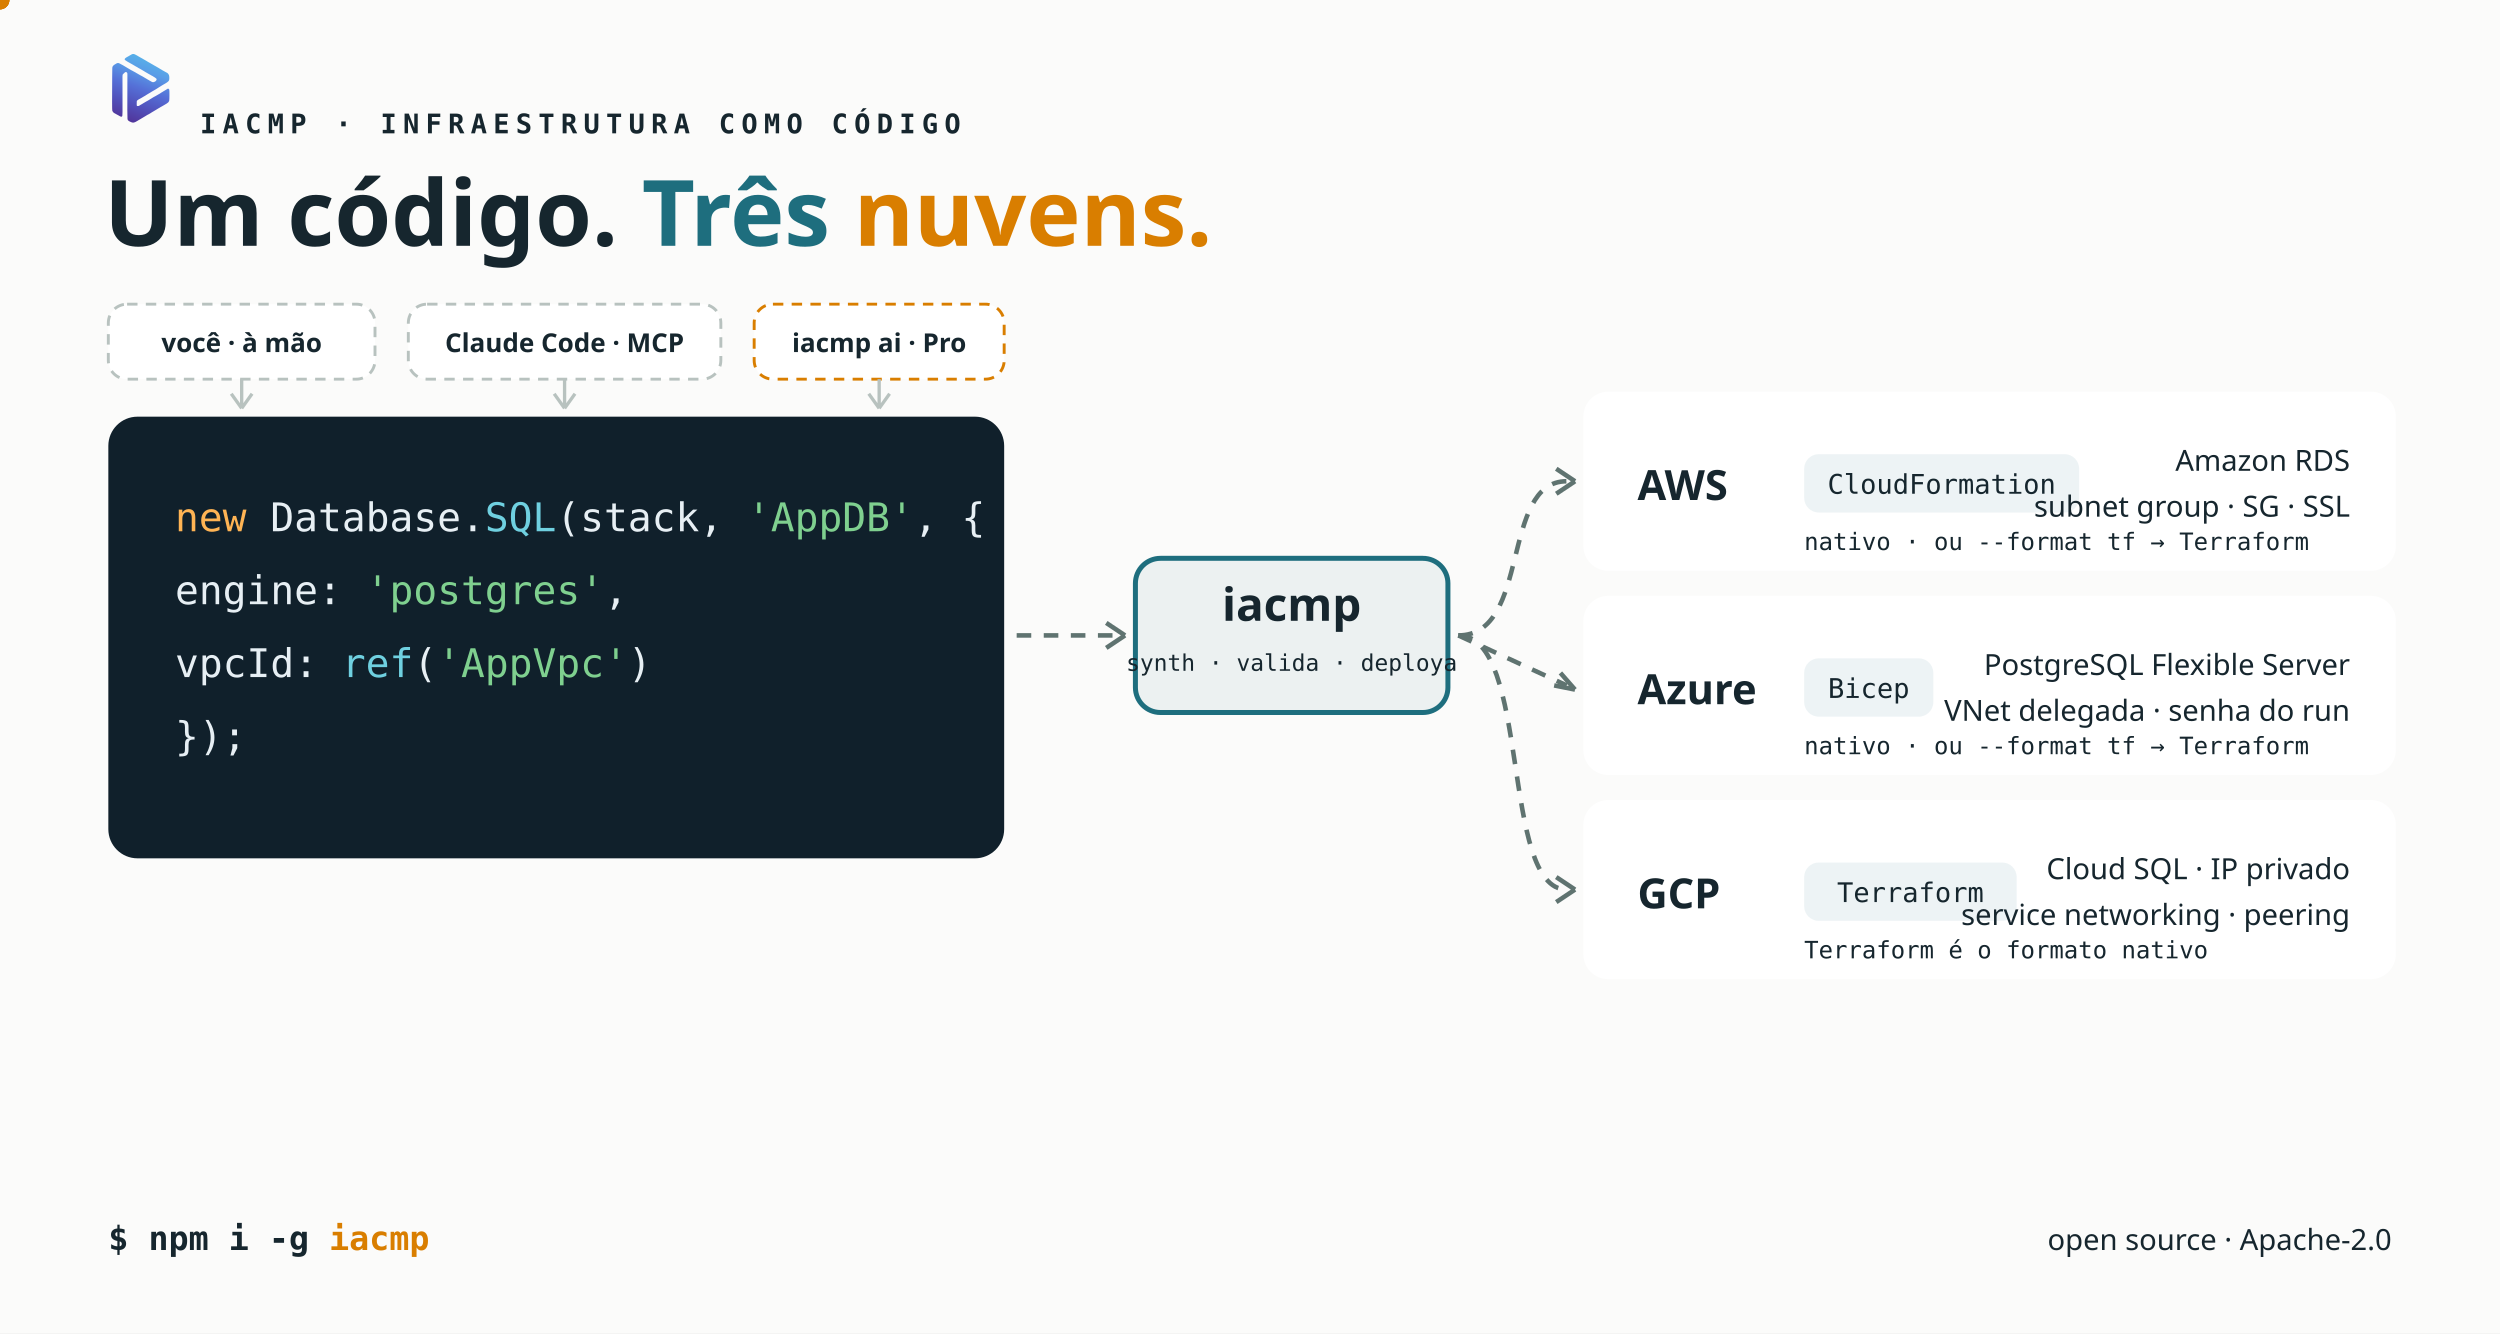
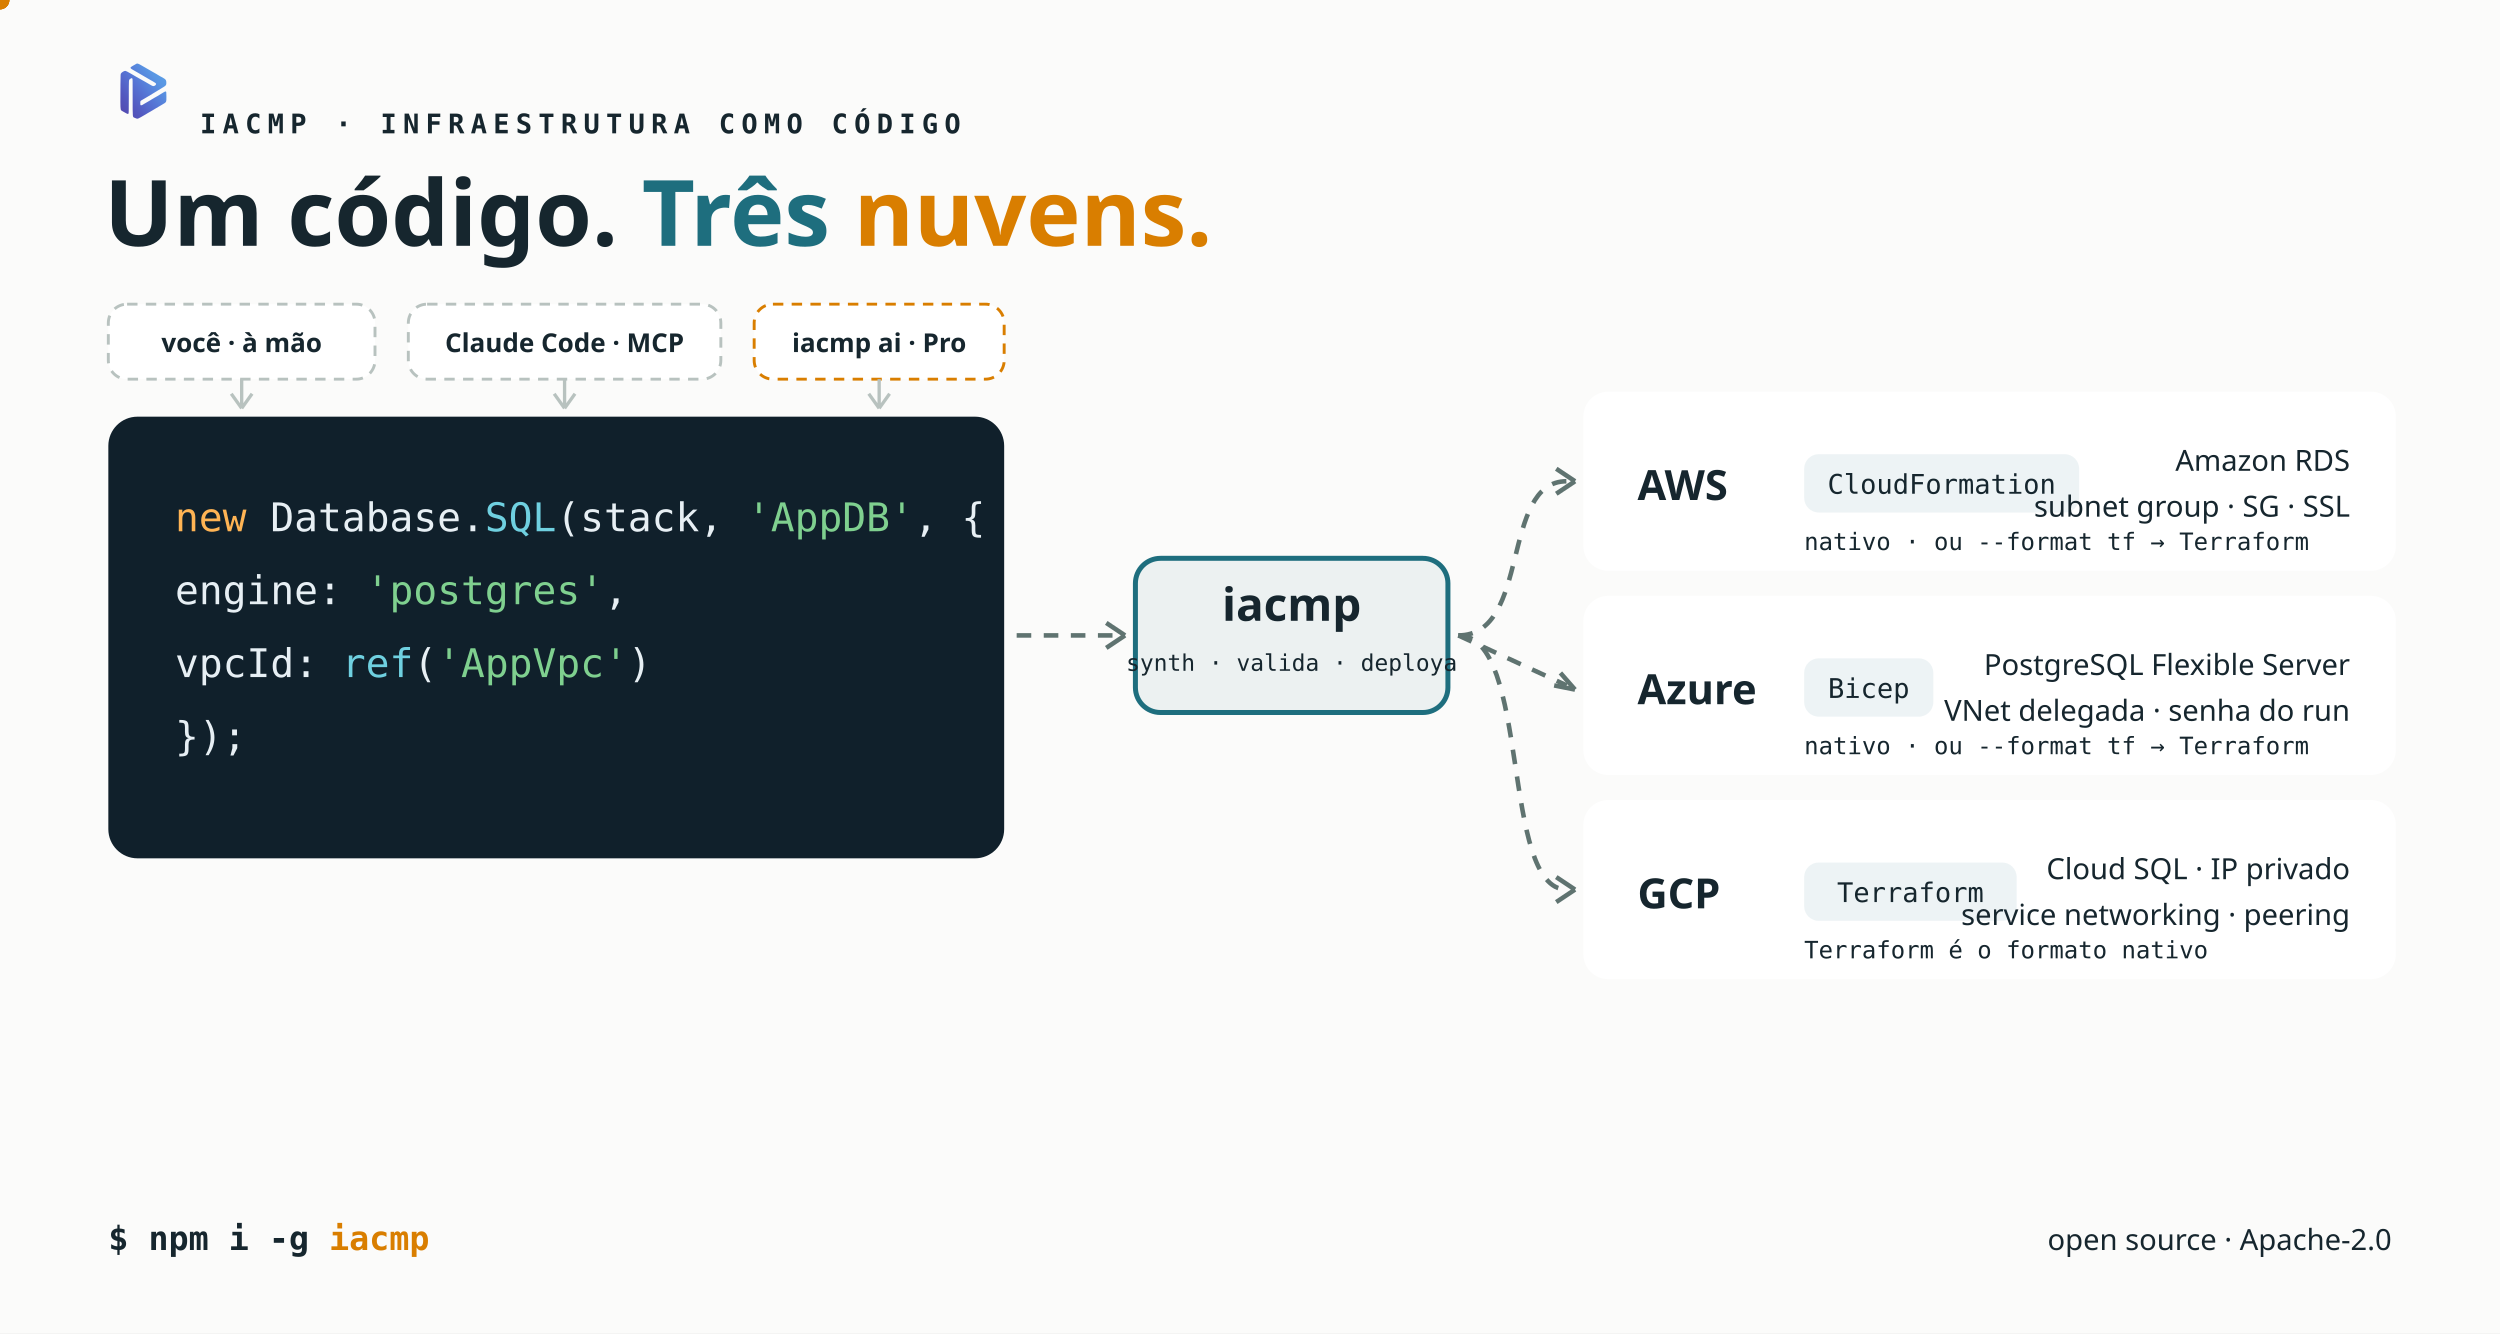
<svg xmlns="http://www.w3.org/2000/svg" viewBox="0 0 1200 640" font-family="'Avenir Next','Segoe UI',system-ui,sans-serif">
  <defs>
-     <linearGradient id="lgMark" x1="0.65" y1="1" x2="0.35" y2="0">
-       <stop offset="0" stop-color="#56B8E9" />
-       <stop offset="0.25" stop-color="#599DE7" />
-       <stop offset="0.5" stop-color="#5570D7" />
-       <stop offset="0.75" stop-color="#5151BB" />
-       <stop offset="1" stop-color="#51359A" />
+     <linearGradient id="lgMark" x1="1" y1="1" x2="0" y2="0">
+       <stop offset="0" stop-color="#5BA4E7" />
+       <stop offset="0.25" stop-color="#5996E3" />
+       <stop offset="0.5" stop-color="#5675D5" />
+       <stop offset="0.75" stop-color="#5358BF" />
+       <stop offset="1" stop-color="#5344AA" />
    </linearGradient>
  </defs>
  <style>
  .march { stroke-dasharray: 7 6; animation: march 1.5s linear infinite; }
  @keyframes march { to { stroke-dashoffset: -13; } }
  .pulse { fill: #D97E00; }
  .p1 { offset-path: path('M488 305 L 540 305'); animation: tr 3s linear infinite; }
  .p2 { offset-path: path('M700 305 C 735 305 720 231 756 231'); animation: tr 3s linear infinite .4s; }
  .p3 { offset-path: path('M700 305 L 756 329'); animation: tr 3s linear infinite .8s; }
  .p4 { offset-path: path('M700 305 C 735 305 720 427 756 427'); animation: tr 3s linear infinite 1.2s; }
  @keyframes tr { from { offset-distance: 0%; opacity: 0; } 15% { opacity: 1; } 85% { opacity: 1; } to { offset-distance: 100%; opacity: 0; } }
  .card { animation: glow 4.5s ease-in-out infinite; }
  .c2 { animation-delay: .7s; } .c3 { animation-delay: 1.4s; }
  @keyframes glow { 0%, 100% { stroke: #D8DDDB; } 30% { stroke: #1E6E7E; } }
  text { fill: #16262E; }
  .code { fill: #E7EFF4; }
  .mono { font-family: ui-monospace,'SF Mono',Menlo,Consolas,monospace; }
</style>
  <rect width="1200" height="640" fill="#FBFBFA" />
-   <g transform="translate(52,24) scale(0.34)">
-     <g transform="scale(0.151515)">
-       <g transform="translate(0,720) scale(0.1,-0.1)" fill="url(#lgMark)" stroke="none">
-         <path d="M2175 6793 c-38 -20 -81 -44 -94 -54 -13 -11 -29 -19 -37 -19 -7 0 -25 -11 -41 -24 -15 -13 -48 -33 -73 -45 -86 -42 -128 -66 -146 -83 -11 -9 -35 -23 -54 -32 -104 -48 -210 -148 -210 -198 0 -45 67 -111 162 -159 22 -11 50 -29 61 -40 12 -10 26 -19 31 -19 6 -1 43 -21 81 -46 39 -24 95 -56 125 -70 30 -14 57 -30 60 -34 3 -4 30 -20 60 -34 69 -33 140 -74 160 -91 8 -7 32 -20 53 -28 20 -9 37 -20 37 -26 0 -5 20 -17 45 -26 25 -10 50 -24 56 -31 6 -7 34 -25 62 -39 29 -14 73 -38 98 -53 26 -15 70 -39 97 -54 28 -15 54 -33 57 -39 4 -6 27 -19 51 -30 24 -10 50 -23 57 -30 12 -11 59 -37 147 -80 25 -12 58 -32 73 -45 16 -13 35 -24 42 -24 7 0 26 -11 42 -24 15 -13 45 -31 65 -39 21 -9 47 -25 60 -36 12 -12 27 -21 34 -21 7 0 25 -11 41 -24 15 -13 48 -34 72 -47 23 -13 64 -36 90 -51 25 -15 66 -38 91 -50 26 -13 59 -33 74 -46 16 -12 34 -22 41 -22 7 0 29 -13 49 -29 20 -16 50 -32 66 -36 16 -3 34 -13 41 -22 7 -8 36 -26 64 -39 27 -14 77 -40 110 -59 33 -18 74 -40 90 -49 17 -8 39 -24 49 -35 11 -12 24 -21 30 -21 6 0 26 -10 45 -23 19 -12 49 -31 66 -42 122 -77 154 -120 140 -191 -11 -64 -96 -161 -155 -179 -14 -4 -41 -17 -60 -29 -52 -31 -172 -30 -217 2 -18 12 -47 28 -65 34 -18 6 -46 22 -61 35 -16 12 -34 23 -41 23 -8 0 -26 10 -42 22 -15 13 -48 33 -74 46 -97 50 -128 68 -145 82 -10 8 -35 24 -56 35 -121 64 -157 85 -168 99 -8 9 -19 16 -26 16 -7 0 -29 14 -50 30 -21 17 -43 30 -49 30 -7 0 -30 13 -52 29 -21 16 -50 32 -64 36 -14 4 -34 15 -45 25 -11 9 -39 24 -61 33 -23 9 -58 27 -79 41 -21 14 -41 26 -45 26 -5 0 -37 18 -71 40 -35 22 -87 52 -116 66 -28 13 -56 31 -62 38 -6 7 -31 21 -56 31 -25 9 -45 20 -45 25 0 4 -24 20 -52 34 -29 15 -75 40 -103 56 -27 16 -78 42 -111 59 -34 16 -64 34 -68 39 -3 6 -23 16 -44 23 -20 6 -46 19 -57 29 -11 9 -36 23 -55 30 -19 7 -44 21 -55 30 -11 10 -38 27 -60 39 -22 12 -65 37 -95 56 -30 19 -73 44 -95 55 -62 33 -129 73 -160 98 -15 12 -33 22 -40 22 -6 0 -29 13 -51 30 -21 16 -44 30 -51 30 -6 0 -24 11 -40 24 -15 13 -48 33 -73 45 -25 12 -72 37 -105 56 -33 18 -82 45 -110 59 -27 14 -57 30 -65 35 -165 101 -249 97 -418 -18 -51 -34 -107 -69 -134 -82 -49 -25 -118 -99 -150 -162 -33 -62 -33 -62 -39 -957 -15 -2024 -11 -3121 10 -3160 10 -19 28 -53 39 -75 31 -63 113 -139 170 -159 14 -5 41 -19 60 -32 19 -13 40 -24 47 -24 7 0 29 -13 50 -30 21 -16 46 -30 55 -30 9 0 34 -13 54 -29 20 -16 50 -32 66 -36 16 -3 34 -13 41 -22 7 -8 36 -26 64 -39 27 -14 73 -38 100 -54 71 -41 112 -40 165 8 48 43 51 190 40 2682 -5 1075 -4 1178 11 1201 28 42 174 187 220 219 77 52 156 31 207 -55 23 -40 23 -40 16 -1270 -10 -1897 -6 -2954 12 -3039 16 -77 59 -136 123 -170 20 -10 43 -24 51 -31 8 -7 30 -17 48 -23 18 -6 45 -20 60 -30 35 -24 190 -72 234 -72 54 0 189 39 228 65 19 13 52 31 72 39 20 9 40 21 43 26 4 6 31 22 60 34 29 13 55 29 59 35 4 6 26 20 49 31 45 23 113 62 168 97 18 13 38 23 43 23 4 0 21 11 38 25 16 14 35 25 42 25 7 0 30 13 51 30 20 16 46 32 58 36 12 4 35 17 50 30 16 13 34 24 41 24 7 0 30 14 51 30 21 17 44 30 51 30 7 0 26 11 42 25 17 14 46 32 64 40 19 7 40 20 47 28 6 8 26 21 44 28 18 7 46 23 63 36 17 13 37 23 45 23 8 0 30 10 48 23 45 29 115 70 169 98 23 13 42 27 42 31 0 5 24 19 53 32 28 12 58 30 66 39 7 10 19 17 25 17 7 0 28 11 47 26 19 14 52 34 74 45 58 29 130 72 152 90 10 9 28 20 40 23 12 4 38 20 58 36 21 17 43 30 50 30 7 0 19 7 26 17 8 9 34 25 59 36 25 11 58 30 73 43 16 13 35 24 42 24 7 0 26 11 42 24 15 13 44 31 63 40 19 9 60 32 90 51 30 19 75 44 100 55 25 12 52 28 61 36 17 15 73 47 146 84 23 11 45 25 49 31 3 6 27 20 53 31 25 10 55 27 66 37 11 10 32 25 46 32 98 53 167 123 194 198 7 20 20 50 29 68 25 49 29 973 4 1019 -50 91 -115 118 -174 72 -29 -24 -69 -50 -144 -93 -25 -14 -70 -41 -100 -60 -30 -19 -77 -46 -105 -61 -49 -26 -60 -33 -147 -92 -25 -18 -51 -32 -57 -32 -6 0 -20 -9 -31 -20 -10 -10 -37 -28 -58 -39 -21 -11 -44 -27 -51 -35 -8 -9 -19 -16 -26 -16 -7 0 -36 -16 -64 -35 -28 -19 -55 -35 -60 -35 -5 0 -22 -11 -38 -24 -15 -13 -45 -28 -65 -35 -20 -7 -42 -19 -50 -28 -7 -9 -31 -24 -53 -35 -22 -10 -71 -37 -110 -58 -38 -22 -89 -48 -111 -59 -23 -11 -45 -24 -48 -30 -4 -6 -26 -19 -49 -29 -23 -10 -48 -26 -56 -35 -7 -10 -19 -17 -25 -17 -13 0 -105 -56 -148 -89 -15 -12 -42 -28 -61 -36 -18 -7 -39 -20 -46 -28 -6 -8 -26 -21 -44 -28 -18 -7 -45 -23 -60 -36 -16 -13 -34 -23 -40 -23 -7 0 -28 -10 -46 -23 -54 -34 -122 -74 -166 -96 -22 -11 -55 -31 -74 -45 -19 -15 -40 -26 -47 -26 -7 0 -26 -11 -42 -25 -17 -14 -35 -25 -40 -25 -6 0 -24 -11 -40 -25 -16 -13 -49 -34 -73 -45 -24 -11 -69 -36 -99 -55 -30 -19 -71 -43 -90 -55 -19 -11 -47 -30 -62 -42 -22 -17 -44 -22 -110 -26 -129 -6 -123 -18 -123 248 0 223 0 223 60 277 33 30 78 64 100 75 91 45 144 74 158 86 16 14 63 40 155 87 29 15 55 31 58 36 2 5 24 18 47 29 45 23 113 62 168 97 18 13 39 23 45 23 6 0 21 11 34 25 13 14 29 25 36 25 7 0 26 11 42 25 17 14 46 32 64 40 19 7 40 20 47 28 6 8 26 21 44 28 18 7 40 19 50 28 23 19 97 63 154 91 23 11 45 25 48 31 4 5 32 23 63 40 99 53 144 79 170 99 13 11 30 20 38 20 7 0 26 11 42 25 17 14 34 25 39 25 5 0 32 15 60 33 28 17 66 41 85 52 18 11 47 29 64 40 41 27 86 56 125 80 31 19 55 35 126 80 18 11 44 28 60 37 15 10 71 45 123 78 52 33 115 70 140 83 26 12 59 32 74 45 16 12 34 22 41 22 6 0 29 13 51 30 21 16 44 30 51 30 6 0 25 11 41 25 17 14 45 32 64 39 18 8 42 24 52 35 11 12 23 21 29 21 23 0 129 106 157 157 45 84 46 379 2 495 -45 117 -133 212 -230 249 -14 5 -36 18 -51 28 -14 10 -37 22 -51 26 -14 4 -34 16 -45 26 -11 10 -38 25 -60 34 -22 10 -49 25 -60 35 -11 10 -37 23 -57 29 -20 7 -42 19 -50 28 -7 9 -31 24 -53 35 -22 10 -65 34 -95 53 -30 19 -73 44 -95 56 -22 12 -53 32 -68 45 -16 13 -34 24 -40 24 -7 0 -30 14 -51 30 -22 17 -45 30 -52 30 -7 0 -25 10 -41 23 -15 13 -44 29 -63 37 -19 8 -48 24 -63 37 -16 13 -34 23 -41 23 -8 0 -26 10 -41 22 -30 23 -83 53 -160 91 -28 14 -57 32 -64 40 -7 9 -25 19 -41 22 -16 4 -46 20 -66 36 -20 16 -41 29 -47 29 -6 0 -24 11 -41 24 -17 13 -42 27 -55 31 -14 4 -42 20 -64 36 -22 16 -46 29 -53 29 -7 0 -25 10 -41 23 -15 13 -42 29 -60 36 -18 7 -37 19 -44 27 -6 7 -34 25 -62 39 -94 48 -133 70 -162 93 -15 12 -33 22 -41 22 -7 0 -25 11 -41 24 -15 13 -48 33 -73 45 -56 27 -100 52 -148 83 -54 34 -90 55 -149 82 -28 14 -54 30 -57 35 -4 6 -28 20 -54 31 -25 11 -49 25 -52 29 -3 5 -29 21 -59 37 -29 16 -74 41 -100 56 -215 124 -306 139 -436 71z" />
+   <g transform="translate(52,26) scale(0.36)">
+     <g transform="scale(0.195312)">
+       <g transform="translate(0,512) scale(0.1,-0.1)" fill="url(#lgMark)" stroke="none">
+         <path d="M1930 4473 c-24 -10 -269 -152 -326 -188 -147 -94 -126 -128 186 -300 58 -32 152 -86 210 -120 58 -34 161 -95 230 -134 69 -40 181 -106 250 -146 69 -41 186 -109 260 -151 74 -42 155 -89 180 -104 25 -14 65 -37 90 -49 25 -13 59 -34 77 -47 17 -13 34 -24 38 -24 14 0 123 -80 129 -95 29 -76 -73 -175 -180 -175 -57 0 -124 35 -531 278 -56 34 -117 68 -135 77 -18 8 -50 25 -71 38 -71 42 -342 195 -412 232 -87 46 -228 129 -360 210 -186 115 -367 205 -414 205 -76 0 -244 -103 -288 -177 -28 -48 -28 -48 -36 -763 -5 -393 -6 -927 -4 -1187 6 -568 2 -554 163 -639 68 -36 150 -82 235 -130 91 -52 130 -57 156 -17 17 25 18 94 21 1146 3 1278 -9 1135 99 1222 67 55 110 60 142 19 21 -27 21 -28 21 -1278 1 -1475 -14 -1327 145 -1405 109 -53 161 -65 223 -50 37 9 296 153 522 289 8 5 64 39 124 76 60 36 119 70 130 75 12 5 50 27 86 48 72 44 180 108 219 131 14 8 71 42 126 76 123 75 274 164 470 277 265 152 260 142 260 532 0 316 -4 337 -60 351 -22 6 -179 -83 -435 -245 -58 -37 -112 -70 -120 -74 -8 -4 -33 -18 -55 -31 -22 -13 -80 -46 -130 -73 -93 -51 -171 -97 -239 -142 -21 -14 -46 -30 -56 -36 -31 -17 -358 -208 -438 -255 -43 -25 -93 -55 -112 -68 -27 -17 -47 -22 -85 -20 -50 3 -50 3 -53 136 -3 160 -6 155 158 246 58 32 116 66 130 76 14 10 43 27 65 38 22 11 117 68 210 125 194 120 222 137 325 197 76 44 146 86 280 170 175 110 322 200 325 200 2 0 34 19 72 42 191 118 213 149 213 297 0 181 -32 235 -196 328 -60 33 -127 71 -149 84 -22 12 -53 29 -70 37 -16 9 -60 35 -98 59 -37 24 -70 43 -74 43 -3 0 -14 6 -22 14 -9 8 -39 27 -67 42 -29 16 -94 53 -145 83 -52 29 -112 63 -134 75 -22 13 -94 54 -160 93 -66 38 -169 98 -230 132 -185 106 -237 136 -325 188 -223 131 -302 161 -360 136z" />
      </g>
    </g>
  </g>
  <text x="96" y="64" class="mono" font-size="13" letter-spacing="3" font-weight="600" fill="#1E6E7E">IACMP · INFRAESTRUTURA COMO CÓDIGO</text>
  <text x="50" y="118" font-size="44" font-weight="700">Um código. <tspan fill="#1E6E7E">Três</tspan>
    <tspan fill="#D97E00">nuvens.</tspan>
  </text>
  <g font-size="12.5" font-weight="600">
    <rect x="52" y="146" width="128" height="36" rx="9" fill="#fff" stroke="#B8C2BF" stroke-width="1.4" stroke-dasharray="5 4" />
    <text x="116" y="169" text-anchor="middle" fill="#44555C">você · à mão</text>
    <rect x="196" y="146" width="150" height="36" rx="9" fill="#fff" stroke="#B8C2BF" stroke-width="1.4" stroke-dasharray="5 4" />
    <text x="271" y="169" text-anchor="middle" fill="#44555C">Claude Code · MCP</text>
    <rect x="362" y="146" width="120" height="36" rx="9" fill="#fff" stroke="#D97E00" stroke-width="1.4" stroke-dasharray="5 4" />
    <text x="422" y="169" text-anchor="middle" fill="#44555C">iacmp ai · Pro</text>
  </g>
  <g stroke="#B8C2BF" stroke-width="1.6" fill="none">
    <path d="M116 182 v 14 M116 196 l -5 -7 M116 196 l 5 -7" />
    <path d="M271 182 v 14 M271 196 l -5 -7 M271 196 l 5 -7" />
    <path d="M422 182 v 14 M422 196 l -5 -7 M422 196 l 5 -7" />
  </g>
  <rect x="52" y="200" width="430" height="212" rx="14" fill="#10202B" />
  <text x="84" y="255" class="mono code" font-size="19">
    <tspan fill="#FFB454">new</tspan> Database.<tspan fill="#6FD0E0">SQL</tspan>(stack, <tspan fill="#7FD08F">'AppDB'</tspan>, {</text>
  <text x="84" y="290" class="mono code" font-size="19">  engine: <tspan fill="#7FD08F">'postgres'</tspan>,</text>
  <text x="84" y="325" class="mono code" font-size="19">  vpcId: <tspan fill="#6FD0E0">ref</tspan>(<tspan fill="#7FD08F">'AppVpc'</tspan>)</text>
  <text x="84" y="360" class="mono code" font-size="19">});</text>
  <rect x="545" y="268" width="150" height="74" rx="12" fill="rgba(30,110,126,.07)" stroke="#1E6E7E" stroke-width="2.4" />
  <text x="620" y="298" font-size="22" font-weight="700" fill="#1E6E7E" text-anchor="middle">iacmp</text>
  <text x="620" y="322" class="mono" font-size="11" fill="#44555C" text-anchor="middle">synth · valida · deploya</text>
  <g stroke="#5F7370" stroke-width="2.2" fill="none">
    <path class="march" d="M488 305 L 536 305" />
    <path d="M540 305 l -9 -6 M540 305 l -9 6" />
    <path class="march" d="M700 305 C 735 305 720 231 752 231" />
    <path d="M756 231 l -9 -6 M756 231 l -9 6" />
    <path class="march" d="M700 305 L 752 329" />
    <path d="M756 331 l -10 -2 M756 331 l -7 -8" />
    <path class="march" d="M700 305 C 735 305 720 427 752 427" />
    <path d="M756 427 l -9 -6 M756 427 l -9 6" />
  </g>
  <circle class="pulse p1" r="4.5" />
  <circle class="pulse p2" r="4.5" />
  <circle class="pulse p3" r="4.5" />
  <circle class="pulse p4" r="4.5" />
  <g>
    <rect class="card" x="760" y="188" width="390" height="86" rx="12" fill="#fff" stroke-width="1.8" />
    <text x="786" y="240" font-size="20" font-weight="700">AWS</text>
    <rect x="866" y="218" width="132" height="28" rx="7" fill="rgba(30,110,126,.08)" />
    <text x="932" y="237" class="mono" font-size="13" fill="#1E6E7E" text-anchor="middle">CloudFormation</text>
    <text x="1128" y="226" font-size="14" fill="#44555C" text-anchor="end">Amazon RDS</text>
    <text x="1128" y="248" font-size="14" fill="#44555C" text-anchor="end">subnet group · SG · SSL</text>
    <text x="866" y="264" class="mono" font-size="11.5" fill="#6E7F7B">nativo · ou --format tf → Terraform</text>
  </g>
  <g>
    <rect class="card c2" x="760" y="286" width="390" height="86" rx="12" fill="#fff" stroke-width="1.8" />
    <text x="786" y="338" font-size="20" font-weight="700">Azure</text>
    <rect x="866" y="316" width="62" height="28" rx="7" fill="rgba(30,110,126,.08)" />
    <text x="897" y="335" class="mono" font-size="13" fill="#1E6E7E" text-anchor="middle">Bicep</text>
    <text x="1128" y="324" font-size="14" fill="#44555C" text-anchor="end">PostgreSQL Flexible Server</text>
    <text x="1128" y="346" font-size="14" fill="#44555C" text-anchor="end">VNet delegada · senha do run</text>
    <text x="866" y="362" class="mono" font-size="11.5" fill="#6E7F7B">nativo · ou --format tf → Terraform</text>
  </g>
  <g>
    <rect class="card c3" x="760" y="384" width="390" height="86" rx="12" fill="#fff" stroke-width="1.8" />
    <text x="786" y="436" font-size="20" font-weight="700">GCP</text>
    <rect x="866" y="414" width="102" height="28" rx="7" fill="rgba(30,110,126,.08)" />
    <text x="917" y="433" class="mono" font-size="13" fill="#1E6E7E" text-anchor="middle">Terraform</text>
    <text x="1128" y="422" font-size="14" fill="#44555C" text-anchor="end">Cloud SQL · IP privado</text>
    <text x="1128" y="444" font-size="14" fill="#44555C" text-anchor="end">service networking · peering</text>
    <text x="866" y="460" class="mono" font-size="11.5" fill="#6E7F7B">Terraform é o formato nativo</text>
  </g>
  <text x="52" y="600" class="mono" font-size="16" font-weight="600">$ npm i -g <tspan fill="#D97E00" font-weight="700">iacmp</tspan>
  </text>
  <text x="1148" y="600" font-size="14" fill="#6E7F7B" text-anchor="end">open source · Apache-2.0</text>
</svg>
